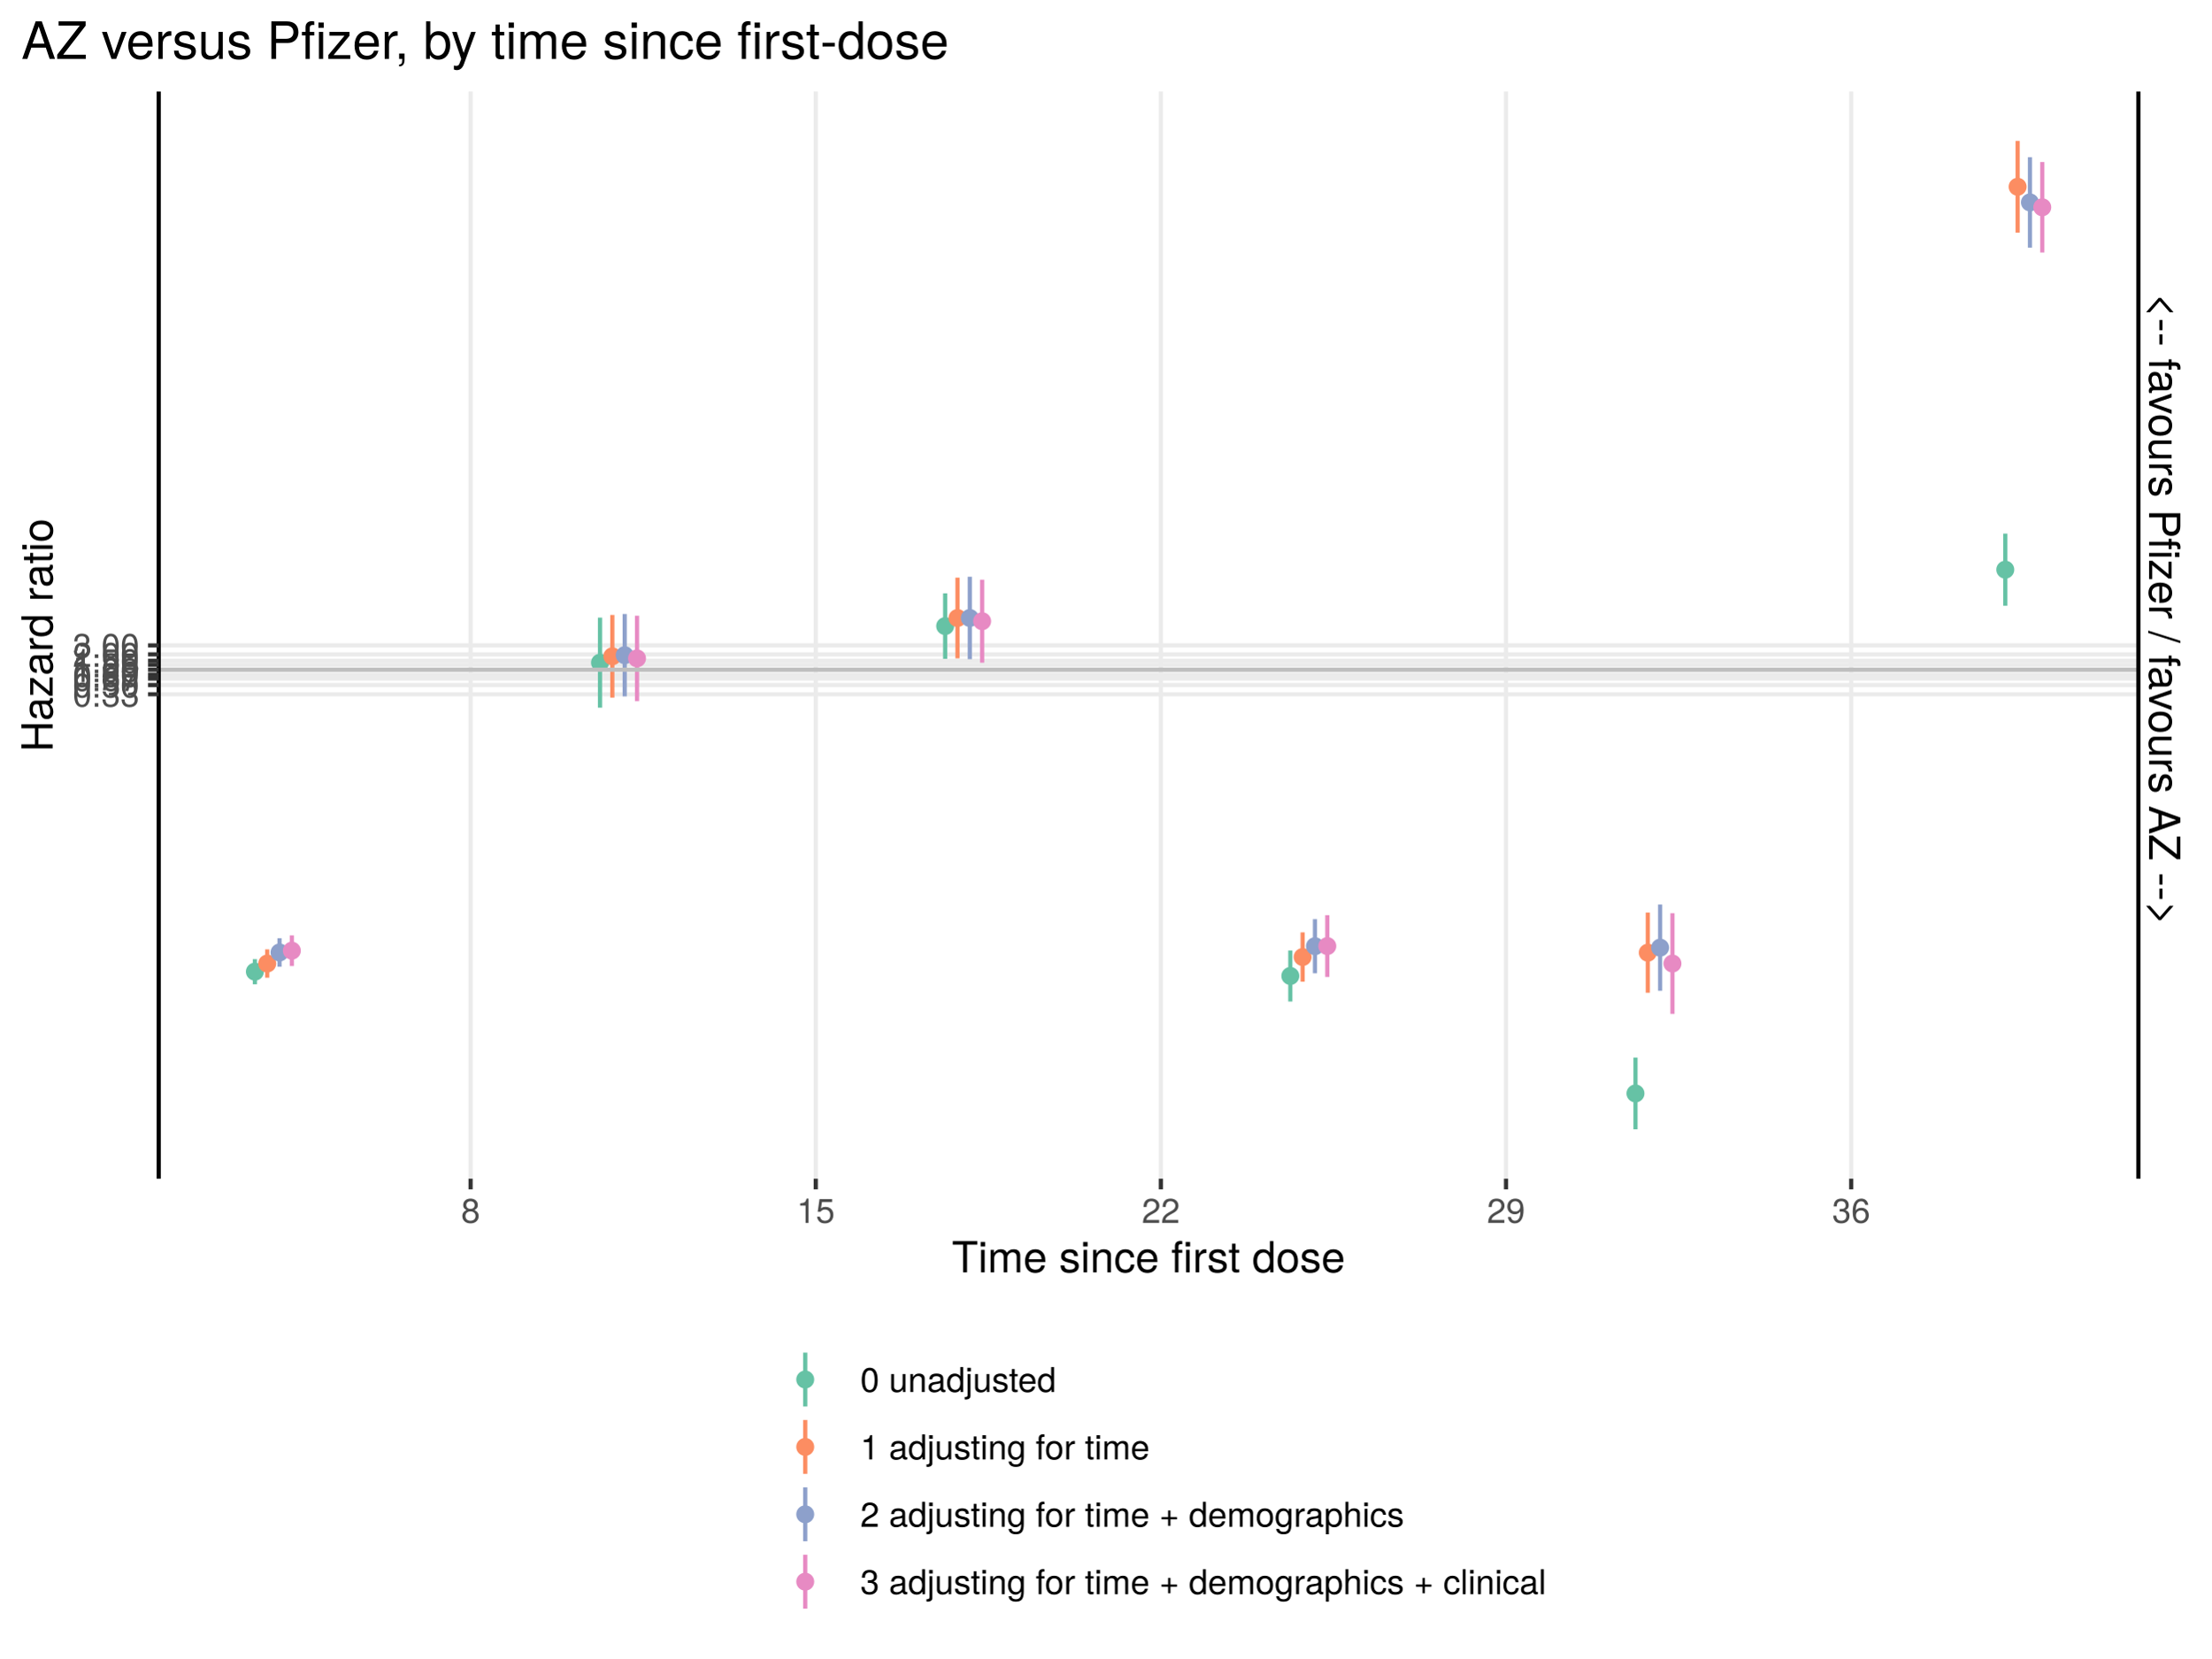
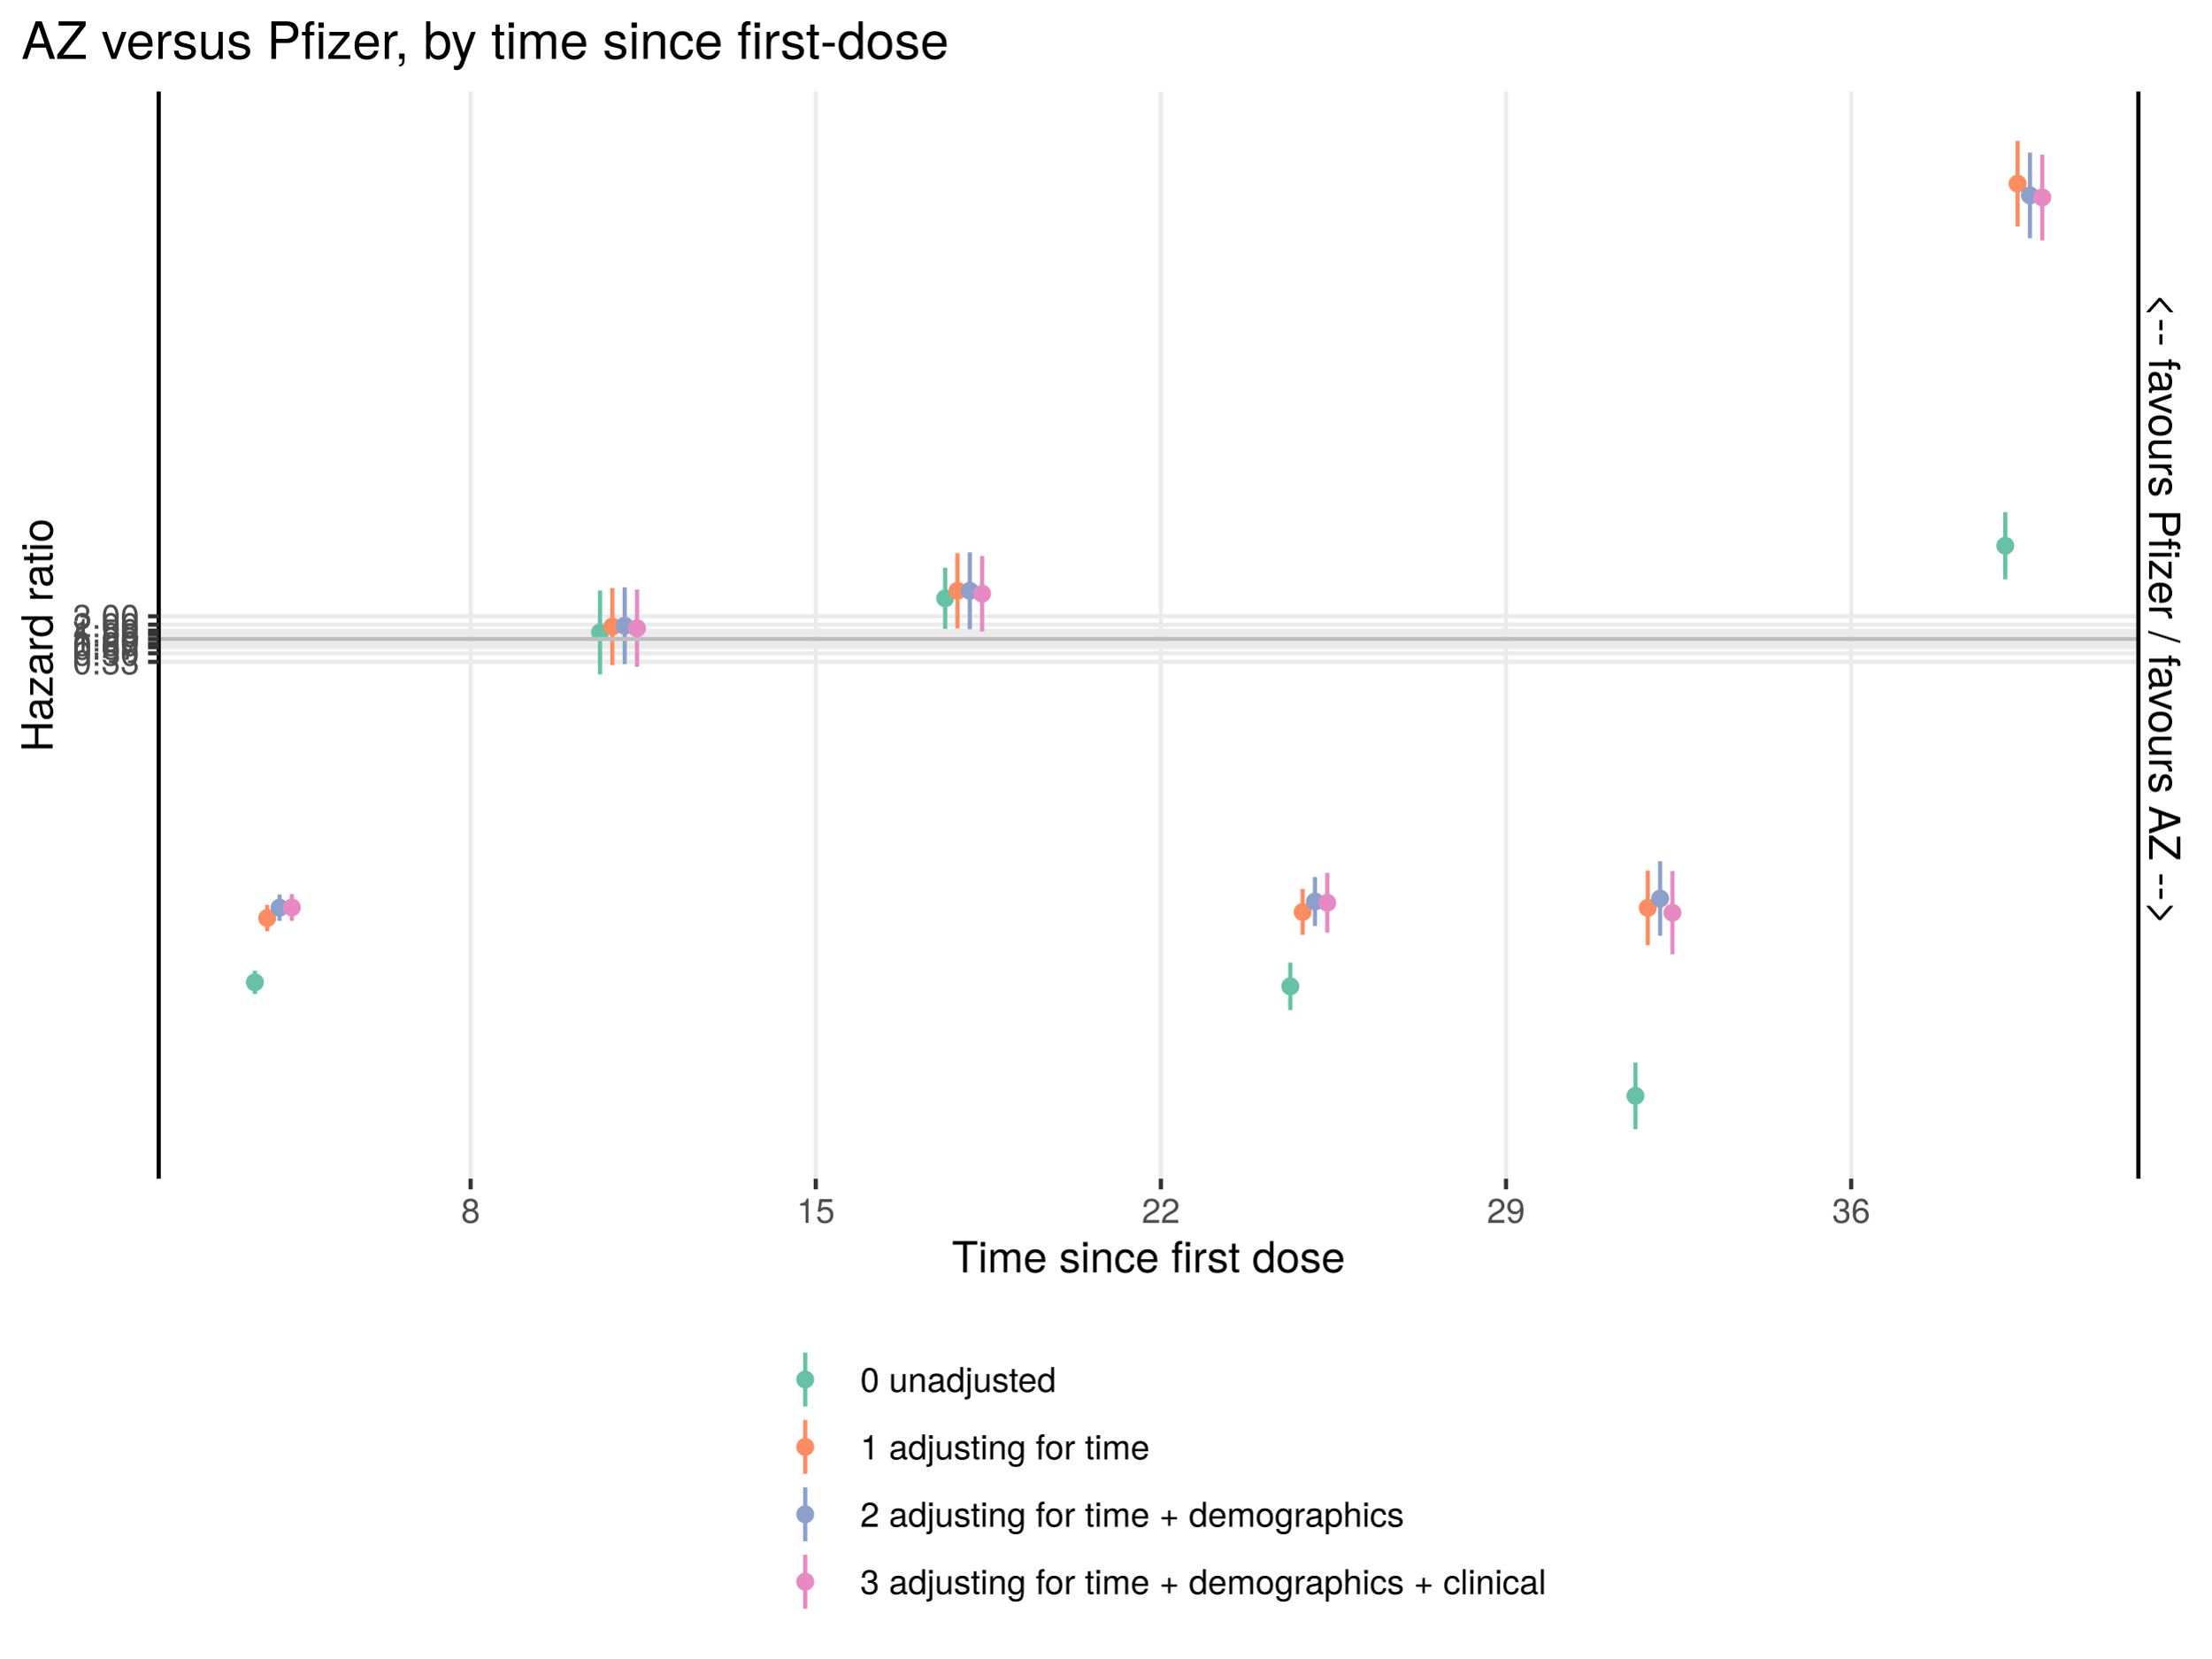
<svg xmlns="http://www.w3.org/2000/svg" viewBox="0 0 566.93 425.20">
  <defs>
    <style type="text/css">
    line, polyline, polygon, path, rect, circle {
      fill: none;
      stroke: #000000;
      stroke-linecap: round;
      stroke-linejoin: round;
      stroke-miterlimit: 10.00;
    }
  </style>
  </defs>
  <rect width="100%" height="100%" style="stroke: none; fill: #FFFFFF;" />
  <rect x="0.00" y="0.00" width="566.93" height="425.20" style="stroke-width: 1.07; stroke: #FFFFFF; fill: #FFFFFF;" />
  <defs>
    <clipPath id="cpNDAuNjl8NTQ4LjI5fDMwMi4yNnwyMy40Ng==">
      <rect x="40.69" y="23.46" width="507.60" height="278.80" />
    </clipPath>
  </defs>
  <rect x="40.69" y="23.46" width="507.60" height="278.80" style="stroke-width: 1.07; stroke: none; fill: #FFFFFF;" clip-path="url(#cpNDAuNjl8NTQ4LjI5fDMwMi4yNnwyMy40Ng==)" />
-   <polyline points="40.69,178.03 548.29,178.03 " style="stroke-width: 1.07; stroke: #EBEBEB; stroke-linecap: butt;" clip-path="url(#cpNDAuNjl8NTQ4LjI5fDMwMi4yNnwyMy40Ng==)" />
-   <polyline points="40.69,175.67 548.29,175.67 " style="stroke-width: 1.07; stroke: #EBEBEB; stroke-linecap: butt;" clip-path="url(#cpNDAuNjl8NTQ4LjI5fDMwMi4yNnwyMy40Ng==)" />
-   <polyline points="40.69,174.01 548.29,174.01 " style="stroke-width: 1.07; stroke: #EBEBEB; stroke-linecap: butt;" clip-path="url(#cpNDAuNjl8NTQ4LjI5fDMwMi4yNnwyMy40Ng==)" />
-   <polyline points="40.69,173.00 548.29,173.00 " style="stroke-width: 1.07; stroke: #EBEBEB; stroke-linecap: butt;" clip-path="url(#cpNDAuNjl8NTQ4LjI5fDMwMi4yNnwyMy40Ng==)" />
-   <polyline points="40.69,171.73 548.29,171.73 " style="stroke-width: 1.07; stroke: #EBEBEB; stroke-linecap: butt;" clip-path="url(#cpNDAuNjl8NTQ4LjI5fDMwMi4yNnwyMy40Ng==)" />
-   <polyline points="40.69,170.47 548.29,170.47 " style="stroke-width: 1.07; stroke: #EBEBEB; stroke-linecap: butt;" clip-path="url(#cpNDAuNjl8NTQ4LjI5fDMwMi4yNnwyMy40Ng==)" />
-   <polyline points="40.69,169.43 548.29,169.43 " style="stroke-width: 1.07; stroke: #EBEBEB; stroke-linecap: butt;" clip-path="url(#cpNDAuNjl8NTQ4LjI5fDMwMi4yNnwyMy40Ng==)" />
-   <polyline points="40.69,167.80 548.29,167.80 " style="stroke-width: 1.07; stroke: #EBEBEB; stroke-linecap: butt;" clip-path="url(#cpNDAuNjl8NTQ4LjI5fDMwMi4yNnwyMy40Ng==)" />
-   <polyline points="40.69,165.50 548.29,165.50 " style="stroke-width: 1.07; stroke: #EBEBEB; stroke-linecap: butt;" clip-path="url(#cpNDAuNjl8NTQ4LjI5fDMwMi4yNnwyMy40Ng==)" />
+   <polyline points="40.69,169.72 548.29,169.72 " style="stroke-width: 1.07; stroke: #EBEBEB; stroke-linecap: butt;" clip-path="url(#cpNDAuNjl8NTQ4LjI5fDMwMi4yNnwyMy40Ng==)" />
+   <polyline points="40.69,167.52 548.29,167.52 " style="stroke-width: 1.07; stroke: #EBEBEB; stroke-linecap: butt;" clip-path="url(#cpNDAuNjl8NTQ4LjI5fDMwMi4yNnwyMy40Ng==)" />
+   <polyline points="40.69,165.98 548.29,165.98 " style="stroke-width: 1.07; stroke: #EBEBEB; stroke-linecap: butt;" clip-path="url(#cpNDAuNjl8NTQ4LjI5fDMwMi4yNnwyMy40Ng==)" />
+   <polyline points="40.69,165.04 548.29,165.04 " style="stroke-width: 1.07; stroke: #EBEBEB; stroke-linecap: butt;" clip-path="url(#cpNDAuNjl8NTQ4LjI5fDMwMi4yNnwyMy40Ng==)" />
+   <polyline points="40.69,163.86 548.29,163.86 " style="stroke-width: 1.07; stroke: #EBEBEB; stroke-linecap: butt;" clip-path="url(#cpNDAuNjl8NTQ4LjI5fDMwMi4yNnwyMy40Ng==)" />
+   <polyline points="40.69,162.68 548.29,162.68 " style="stroke-width: 1.07; stroke: #EBEBEB; stroke-linecap: butt;" clip-path="url(#cpNDAuNjl8NTQ4LjI5fDMwMi4yNnwyMy40Ng==)" />
+   <polyline points="40.69,161.71 548.29,161.71 " style="stroke-width: 1.07; stroke: #EBEBEB; stroke-linecap: butt;" clip-path="url(#cpNDAuNjl8NTQ4LjI5fDMwMi4yNnwyMy40Ng==)" />
+   <polyline points="40.69,160.19 548.29,160.19 " style="stroke-width: 1.07; stroke: #EBEBEB; stroke-linecap: butt;" clip-path="url(#cpNDAuNjl8NTQ4LjI5fDMwMi4yNnwyMy40Ng==)" />
+   <polyline points="40.69,158.04 548.29,158.04 " style="stroke-width: 1.07; stroke: #EBEBEB; stroke-linecap: butt;" clip-path="url(#cpNDAuNjl8NTQ4LjI5fDMwMi4yNnwyMy40Ng==)" />
  <polyline points="120.66,302.26 120.66,23.46 " style="stroke-width: 1.07; stroke: #EBEBEB; stroke-linecap: butt;" clip-path="url(#cpNDAuNjl8NTQ4LjI5fDMwMi4yNnwyMy40Ng==)" />
  <polyline points="209.16,302.26 209.16,23.46 " style="stroke-width: 1.07; stroke: #EBEBEB; stroke-linecap: butt;" clip-path="url(#cpNDAuNjl8NTQ4LjI5fDMwMi4yNnwyMy40Ng==)" />
  <polyline points="297.65,302.26 297.65,23.46 " style="stroke-width: 1.07; stroke: #EBEBEB; stroke-linecap: butt;" clip-path="url(#cpNDAuNjl8NTQ4LjI5fDMwMi4yNnwyMy40Ng==)" />
  <polyline points="386.15,302.26 386.15,23.46 " style="stroke-width: 1.07; stroke: #EBEBEB; stroke-linecap: butt;" clip-path="url(#cpNDAuNjl8NTQ4LjI5fDMwMi4yNnwyMy40Ng==)" />
  <polyline points="474.65,302.26 474.65,23.46 " style="stroke-width: 1.07; stroke: #EBEBEB; stroke-linecap: butt;" clip-path="url(#cpNDAuNjl8NTQ4LjI5fDMwMi4yNnwyMy40Ng==)" />
-   <circle cx="65.35" cy="249.17" r="1.95" style="stroke-width: 0.71; stroke: #66C2A5; fill: #66C2A5;" clip-path="url(#cpNDAuNjl8NTQ4LjI5fDMwMi4yNnwyMy40Ng==)" />
-   <circle cx="153.84" cy="169.93" r="1.95" style="stroke-width: 0.71; stroke: #66C2A5; fill: #66C2A5;" clip-path="url(#cpNDAuNjl8NTQ4LjI5fDMwMi4yNnwyMy40Ng==)" />
-   <circle cx="242.34" cy="160.55" r="1.95" style="stroke-width: 0.71; stroke: #66C2A5; fill: #66C2A5;" clip-path="url(#cpNDAuNjl8NTQ4LjI5fDMwMi4yNnwyMy40Ng==)" />
-   <circle cx="330.84" cy="250.27" r="1.95" style="stroke-width: 0.71; stroke: #66C2A5; fill: #66C2A5;" clip-path="url(#cpNDAuNjl8NTQ4LjI5fDMwMi4yNnwyMy40Ng==)" />
-   <circle cx="419.34" cy="280.40" r="1.95" style="stroke-width: 0.71; stroke: #66C2A5; fill: #66C2A5;" clip-path="url(#cpNDAuNjl8NTQ4LjI5fDMwMi4yNnwyMy40Ng==)" />
-   <circle cx="514.16" cy="146.08" r="1.95" style="stroke-width: 0.71; stroke: #66C2A5; fill: #66C2A5;" clip-path="url(#cpNDAuNjl8NTQ4LjI5fDMwMi4yNnwyMy40Ng==)" />
-   <circle cx="68.51" cy="247.09" r="1.95" style="stroke-width: 0.71; stroke: #FC8D62; fill: #FC8D62;" clip-path="url(#cpNDAuNjl8NTQ4LjI5fDMwMi4yNnwyMy40Ng==)" />
-   <circle cx="157.00" cy="168.29" r="1.95" style="stroke-width: 0.71; stroke: #FC8D62; fill: #FC8D62;" clip-path="url(#cpNDAuNjl8NTQ4LjI5fDMwMi4yNnwyMy40Ng==)" />
-   <circle cx="245.50" cy="158.48" r="1.95" style="stroke-width: 0.71; stroke: #FC8D62; fill: #FC8D62;" clip-path="url(#cpNDAuNjl8NTQ4LjI5fDMwMi4yNnwyMy40Ng==)" />
-   <circle cx="334.00" cy="245.42" r="1.95" style="stroke-width: 0.71; stroke: #FC8D62; fill: #FC8D62;" clip-path="url(#cpNDAuNjl8NTQ4LjI5fDMwMi4yNnwyMy40Ng==)" />
-   <circle cx="422.50" cy="244.30" r="1.95" style="stroke-width: 0.71; stroke: #FC8D62; fill: #FC8D62;" clip-path="url(#cpNDAuNjl8NTQ4LjI5fDMwMi4yNnwyMy40Ng==)" />
-   <circle cx="517.32" cy="47.89" r="1.95" style="stroke-width: 0.71; stroke: #FC8D62; fill: #FC8D62;" clip-path="url(#cpNDAuNjl8NTQ4LjI5fDMwMi4yNnwyMy40Ng==)" />
-   <circle cx="71.67" cy="244.25" r="1.95" style="stroke-width: 0.71; stroke: #8DA0CB; fill: #8DA0CB;" clip-path="url(#cpNDAuNjl8NTQ4LjI5fDMwMi4yNnwyMy40Ng==)" />
-   <circle cx="160.17" cy="168.01" r="1.95" style="stroke-width: 0.71; stroke: #8DA0CB; fill: #8DA0CB;" clip-path="url(#cpNDAuNjl8NTQ4LjI5fDMwMi4yNnwyMy40Ng==)" />
-   <circle cx="248.66" cy="158.47" r="1.95" style="stroke-width: 0.71; stroke: #8DA0CB; fill: #8DA0CB;" clip-path="url(#cpNDAuNjl8NTQ4LjI5fDMwMi4yNnwyMy40Ng==)" />
-   <circle cx="337.16" cy="242.64" r="1.95" style="stroke-width: 0.71; stroke: #8DA0CB; fill: #8DA0CB;" clip-path="url(#cpNDAuNjl8NTQ4LjI5fDMwMi4yNnwyMy40Ng==)" />
-   <circle cx="425.66" cy="243.01" r="1.95" style="stroke-width: 0.71; stroke: #8DA0CB; fill: #8DA0CB;" clip-path="url(#cpNDAuNjl8NTQ4LjI5fDMwMi4yNnwyMy40Ng==)" />
-   <circle cx="520.48" cy="51.90" r="1.95" style="stroke-width: 0.71; stroke: #8DA0CB; fill: #8DA0CB;" clip-path="url(#cpNDAuNjl8NTQ4LjI5fDMwMi4yNnwyMy40Ng==)" />
-   <circle cx="74.83" cy="243.79" r="1.95" style="stroke-width: 0.71; stroke: #E78AC3; fill: #E78AC3;" clip-path="url(#cpNDAuNjl8NTQ4LjI5fDMwMi4yNnwyMy40Ng==)" />
-   <circle cx="163.33" cy="168.83" r="1.95" style="stroke-width: 0.71; stroke: #E78AC3; fill: #E78AC3;" clip-path="url(#cpNDAuNjl8NTQ4LjI5fDMwMi4yNnwyMy40Ng==)" />
-   <circle cx="251.82" cy="159.30" r="1.95" style="stroke-width: 0.71; stroke: #E78AC3; fill: #E78AC3;" clip-path="url(#cpNDAuNjl8NTQ4LjI5fDMwMi4yNnwyMy40Ng==)" />
-   <circle cx="340.32" cy="242.61" r="1.95" style="stroke-width: 0.71; stroke: #E78AC3; fill: #E78AC3;" clip-path="url(#cpNDAuNjl8NTQ4LjI5fDMwMi4yNnwyMy40Ng==)" />
-   <circle cx="428.82" cy="247.09" r="1.95" style="stroke-width: 0.71; stroke: #E78AC3; fill: #E78AC3;" clip-path="url(#cpNDAuNjl8NTQ4LjI5fDMwMi4yNnwyMy40Ng==)" />
-   <circle cx="523.64" cy="53.15" r="1.95" style="stroke-width: 0.71; stroke: #E78AC3; fill: #E78AC3;" clip-path="url(#cpNDAuNjl8NTQ4LjI5fDMwMi4yNnwyMy40Ng==)" />
-   <line x1="65.35" y1="252.39" x2="65.35" y2="245.95" style="stroke-width: 1.07; stroke: #66C2A5; stroke-linecap: butt;" clip-path="url(#cpNDAuNjl8NTQ4LjI5fDMwMi4yNnwyMy40Ng==)" />
-   <line x1="153.84" y1="181.48" x2="153.84" y2="158.37" style="stroke-width: 1.07; stroke: #66C2A5; stroke-linecap: butt;" clip-path="url(#cpNDAuNjl8NTQ4LjI5fDMwMi4yNnwyMy40Ng==)" />
-   <line x1="242.34" y1="168.95" x2="242.34" y2="152.15" style="stroke-width: 1.07; stroke: #66C2A5; stroke-linecap: butt;" clip-path="url(#cpNDAuNjl8NTQ4LjI5fDMwMi4yNnwyMy40Ng==)" />
-   <line x1="330.84" y1="256.82" x2="330.84" y2="243.73" style="stroke-width: 1.07; stroke: #66C2A5; stroke-linecap: butt;" clip-path="url(#cpNDAuNjl8NTQ4LjI5fDMwMi4yNnwyMy40Ng==)" />
-   <line x1="419.34" y1="289.59" x2="419.34" y2="271.22" style="stroke-width: 1.07; stroke: #66C2A5; stroke-linecap: butt;" clip-path="url(#cpNDAuNjl8NTQ4LjI5fDMwMi4yNnwyMy40Ng==)" />
-   <line x1="514.16" y1="155.33" x2="514.16" y2="136.84" style="stroke-width: 1.07; stroke: #66C2A5; stroke-linecap: butt;" clip-path="url(#cpNDAuNjl8NTQ4LjI5fDMwMi4yNnwyMy40Ng==)" />
-   <line x1="68.51" y1="250.72" x2="68.51" y2="243.45" style="stroke-width: 1.07; stroke: #FC8D62; stroke-linecap: butt;" clip-path="url(#cpNDAuNjl8NTQ4LjI5fDMwMi4yNnwyMy40Ng==)" />
-   <line x1="157.00" y1="178.89" x2="157.00" y2="157.69" style="stroke-width: 1.07; stroke: #FC8D62; stroke-linecap: butt;" clip-path="url(#cpNDAuNjl8NTQ4LjI5fDMwMi4yNnwyMy40Ng==)" />
-   <line x1="245.50" y1="168.83" x2="245.50" y2="148.13" style="stroke-width: 1.07; stroke: #FC8D62; stroke-linecap: butt;" clip-path="url(#cpNDAuNjl8NTQ4LjI5fDMwMi4yNnwyMy40Ng==)" />
-   <line x1="334.00" y1="251.74" x2="334.00" y2="239.09" style="stroke-width: 1.07; stroke: #FC8D62; stroke-linecap: butt;" clip-path="url(#cpNDAuNjl8NTQ4LjI5fDMwMi4yNnwyMy40Ng==)" />
-   <line x1="422.50" y1="254.57" x2="422.50" y2="234.03" style="stroke-width: 1.07; stroke: #FC8D62; stroke-linecap: butt;" clip-path="url(#cpNDAuNjl8NTQ4LjI5fDMwMi4yNnwyMy40Ng==)" />
-   <line x1="517.32" y1="59.65" x2="517.32" y2="36.13" style="stroke-width: 1.07; stroke: #FC8D62; stroke-linecap: butt;" clip-path="url(#cpNDAuNjl8NTQ4LjI5fDMwMi4yNnwyMy40Ng==)" />
-   <line x1="71.67" y1="247.91" x2="71.67" y2="240.59" style="stroke-width: 1.07; stroke: #8DA0CB; stroke-linecap: butt;" clip-path="url(#cpNDAuNjl8NTQ4LjI5fDMwMi4yNnwyMy40Ng==)" />
-   <line x1="160.17" y1="178.57" x2="160.17" y2="157.46" style="stroke-width: 1.07; stroke: #8DA0CB; stroke-linecap: butt;" clip-path="url(#cpNDAuNjl8NTQ4LjI5fDMwMi4yNnwyMy40Ng==)" />
-   <line x1="248.66" y1="169.03" x2="248.66" y2="147.90" style="stroke-width: 1.07; stroke: #8DA0CB; stroke-linecap: butt;" clip-path="url(#cpNDAuNjl8NTQ4LjI5fDMwMi4yNnwyMy40Ng==)" />
-   <line x1="337.16" y1="249.58" x2="337.16" y2="235.70" style="stroke-width: 1.07; stroke: #8DA0CB; stroke-linecap: butt;" clip-path="url(#cpNDAuNjl8NTQ4LjI5fDMwMi4yNnwyMy40Ng==)" />
-   <line x1="425.66" y1="254.08" x2="425.66" y2="231.95" style="stroke-width: 1.07; stroke: #8DA0CB; stroke-linecap: butt;" clip-path="url(#cpNDAuNjl8NTQ4LjI5fDMwMi4yNnwyMy40Ng==)" />
-   <line x1="520.48" y1="63.50" x2="520.48" y2="40.31" style="stroke-width: 1.07; stroke: #8DA0CB; stroke-linecap: butt;" clip-path="url(#cpNDAuNjl8NTQ4LjI5fDMwMi4yNnwyMy40Ng==)" />
-   <line x1="74.83" y1="247.72" x2="74.83" y2="239.87" style="stroke-width: 1.07; stroke: #E78AC3; stroke-linecap: butt;" clip-path="url(#cpNDAuNjl8NTQ4LjI5fDMwMi4yNnwyMy40Ng==)" />
-   <line x1="163.33" y1="179.78" x2="163.33" y2="157.89" style="stroke-width: 1.07; stroke: #E78AC3; stroke-linecap: butt;" clip-path="url(#cpNDAuNjl8NTQ4LjI5fDMwMi4yNnwyMy40Ng==)" />
-   <line x1="251.82" y1="169.95" x2="251.82" y2="148.65" style="stroke-width: 1.07; stroke: #E78AC3; stroke-linecap: butt;" clip-path="url(#cpNDAuNjl8NTQ4LjI5fDMwMi4yNnwyMy40Ng==)" />
-   <line x1="340.32" y1="250.53" x2="340.32" y2="234.68" style="stroke-width: 1.07; stroke: #E78AC3; stroke-linecap: butt;" clip-path="url(#cpNDAuNjl8NTQ4LjI5fDMwMi4yNnwyMy40Ng==)" />
-   <line x1="428.82" y1="260.00" x2="428.82" y2="234.18" style="stroke-width: 1.07; stroke: #E78AC3; stroke-linecap: butt;" clip-path="url(#cpNDAuNjl8NTQ4LjI5fDMwMi4yNnwyMy40Ng==)" />
-   <line x1="523.64" y1="64.75" x2="523.64" y2="41.54" style="stroke-width: 1.07; stroke: #E78AC3; stroke-linecap: butt;" clip-path="url(#cpNDAuNjl8NTQ4LjI5fDMwMi4yNnwyMy40Ng==)" />
-   <line x1="40.69" y1="171.73" x2="548.29" y2="171.73" style="stroke-width: 1.07; stroke: #BEBEBE; stroke-linecap: butt;" clip-path="url(#cpNDAuNjl8NTQ4LjI5fDMwMi4yNnwyMy40Ng==)" />
+   <circle cx="65.35" cy="251.91" r="1.95" style="stroke-width: 0.71; stroke: #66C2A5; fill: #66C2A5;" clip-path="url(#cpNDAuNjl8NTQ4LjI5fDMwMi4yNnwyMy40Ng==)" />
+   <circle cx="153.84" cy="162.17" r="1.95" style="stroke-width: 0.71; stroke: #66C2A5; fill: #66C2A5;" clip-path="url(#cpNDAuNjl8NTQ4LjI5fDMwMi4yNnwyMy40Ng==)" />
+   <circle cx="242.34" cy="153.43" r="1.95" style="stroke-width: 0.71; stroke: #66C2A5; fill: #66C2A5;" clip-path="url(#cpNDAuNjl8NTQ4LjI5fDMwMi4yNnwyMy40Ng==)" />
+   <circle cx="330.84" cy="252.94" r="1.95" style="stroke-width: 0.71; stroke: #66C2A5; fill: #66C2A5;" clip-path="url(#cpNDAuNjl8NTQ4LjI5fDMwMi4yNnwyMy40Ng==)" />
+   <circle cx="419.34" cy="281.02" r="1.95" style="stroke-width: 0.71; stroke: #66C2A5; fill: #66C2A5;" clip-path="url(#cpNDAuNjl8NTQ4LjI5fDMwMi4yNnwyMy40Ng==)" />
+   <circle cx="514.16" cy="139.95" r="1.95" style="stroke-width: 0.71; stroke: #66C2A5; fill: #66C2A5;" clip-path="url(#cpNDAuNjl8NTQ4LjI5fDMwMi4yNnwyMy40Ng==)" />
+   <circle cx="68.51" cy="235.42" r="1.95" style="stroke-width: 0.71; stroke: #FC8D62; fill: #FC8D62;" clip-path="url(#cpNDAuNjl8NTQ4LjI5fDMwMi4yNnwyMy40Ng==)" />
+   <circle cx="157.00" cy="160.65" r="1.95" style="stroke-width: 0.71; stroke: #FC8D62; fill: #FC8D62;" clip-path="url(#cpNDAuNjl8NTQ4LjI5fDMwMi4yNnwyMy40Ng==)" />
+   <circle cx="245.50" cy="151.50" r="1.95" style="stroke-width: 0.71; stroke: #FC8D62; fill: #FC8D62;" clip-path="url(#cpNDAuNjl8NTQ4LjI5fDMwMi4yNnwyMy40Ng==)" />
+   <circle cx="334.00" cy="233.87" r="1.95" style="stroke-width: 0.71; stroke: #FC8D62; fill: #FC8D62;" clip-path="url(#cpNDAuNjl8NTQ4LjI5fDMwMi4yNnwyMy40Ng==)" />
+   <circle cx="422.50" cy="232.82" r="1.95" style="stroke-width: 0.71; stroke: #FC8D62; fill: #FC8D62;" clip-path="url(#cpNDAuNjl8NTQ4LjI5fDMwMi4yNnwyMy40Ng==)" />
+   <circle cx="517.32" cy="47.09" r="1.95" style="stroke-width: 0.71; stroke: #FC8D62; fill: #FC8D62;" clip-path="url(#cpNDAuNjl8NTQ4LjI5fDMwMi4yNnwyMy40Ng==)" />
+   <circle cx="71.67" cy="232.76" r="1.95" style="stroke-width: 0.71; stroke: #8DA0CB; fill: #8DA0CB;" clip-path="url(#cpNDAuNjl8NTQ4LjI5fDMwMi4yNnwyMy40Ng==)" />
+   <circle cx="160.17" cy="160.46" r="1.95" style="stroke-width: 0.71; stroke: #8DA0CB; fill: #8DA0CB;" clip-path="url(#cpNDAuNjl8NTQ4LjI5fDMwMi4yNnwyMy40Ng==)" />
+   <circle cx="248.66" cy="151.50" r="1.95" style="stroke-width: 0.71; stroke: #8DA0CB; fill: #8DA0CB;" clip-path="url(#cpNDAuNjl8NTQ4LjI5fDMwMi4yNnwyMy40Ng==)" />
+   <circle cx="337.16" cy="231.18" r="1.95" style="stroke-width: 0.71; stroke: #8DA0CB; fill: #8DA0CB;" clip-path="url(#cpNDAuNjl8NTQ4LjI5fDMwMi4yNnwyMy40Ng==)" />
+   <circle cx="425.66" cy="230.42" r="1.95" style="stroke-width: 0.71; stroke: #8DA0CB; fill: #8DA0CB;" clip-path="url(#cpNDAuNjl8NTQ4LjI5fDMwMi4yNnwyMy40Ng==)" />
+   <circle cx="520.48" cy="50.10" r="1.95" style="stroke-width: 0.71; stroke: #8DA0CB; fill: #8DA0CB;" clip-path="url(#cpNDAuNjl8NTQ4LjI5fDMwMi4yNnwyMy40Ng==)" />
+   <circle cx="74.83" cy="232.71" r="1.95" style="stroke-width: 0.71; stroke: #E78AC3; fill: #E78AC3;" clip-path="url(#cpNDAuNjl8NTQ4LjI5fDMwMi4yNnwyMy40Ng==)" />
+   <circle cx="163.33" cy="161.10" r="1.95" style="stroke-width: 0.71; stroke: #E78AC3; fill: #E78AC3;" clip-path="url(#cpNDAuNjl8NTQ4LjI5fDMwMi4yNnwyMy40Ng==)" />
+   <circle cx="251.82" cy="152.24" r="1.95" style="stroke-width: 0.71; stroke: #E78AC3; fill: #E78AC3;" clip-path="url(#cpNDAuNjl8NTQ4LjI5fDMwMi4yNnwyMy40Ng==)" />
+   <circle cx="340.32" cy="231.50" r="1.95" style="stroke-width: 0.71; stroke: #E78AC3; fill: #E78AC3;" clip-path="url(#cpNDAuNjl8NTQ4LjI5fDMwMi4yNnwyMy40Ng==)" />
+   <circle cx="428.82" cy="234.05" r="1.95" style="stroke-width: 0.71; stroke: #E78AC3; fill: #E78AC3;" clip-path="url(#cpNDAuNjl8NTQ4LjI5fDMwMi4yNnwyMy40Ng==)" />
+   <circle cx="523.64" cy="50.63" r="1.95" style="stroke-width: 0.71; stroke: #E78AC3; fill: #E78AC3;" clip-path="url(#cpNDAuNjl8NTQ4LjI5fDMwMi4yNnwyMy40Ng==)" />
+   <line x1="65.35" y1="254.91" x2="65.35" y2="248.91" style="stroke-width: 1.07; stroke: #66C2A5; stroke-linecap: butt;" clip-path="url(#cpNDAuNjl8NTQ4LjI5fDMwMi4yNnwyMy40Ng==)" />
+   <line x1="153.84" y1="172.94" x2="153.84" y2="151.40" style="stroke-width: 1.07; stroke: #66C2A5; stroke-linecap: butt;" clip-path="url(#cpNDAuNjl8NTQ4LjI5fDMwMi4yNnwyMy40Ng==)" />
+   <line x1="242.34" y1="161.26" x2="242.34" y2="145.60" style="stroke-width: 1.07; stroke: #66C2A5; stroke-linecap: butt;" clip-path="url(#cpNDAuNjl8NTQ4LjI5fDMwMi4yNnwyMy40Ng==)" />
+   <line x1="330.84" y1="259.04" x2="330.84" y2="246.84" style="stroke-width: 1.07; stroke: #66C2A5; stroke-linecap: butt;" clip-path="url(#cpNDAuNjl8NTQ4LjI5fDMwMi4yNnwyMy40Ng==)" />
+   <line x1="419.34" y1="289.59" x2="419.34" y2="272.46" style="stroke-width: 1.07; stroke: #66C2A5; stroke-linecap: butt;" clip-path="url(#cpNDAuNjl8NTQ4LjI5fDMwMi4yNnwyMy40Ng==)" />
+   <line x1="514.16" y1="148.57" x2="514.16" y2="131.33" style="stroke-width: 1.07; stroke: #66C2A5; stroke-linecap: butt;" clip-path="url(#cpNDAuNjl8NTQ4LjI5fDMwMi4yNnwyMy40Ng==)" />
+   <line x1="68.51" y1="238.81" x2="68.51" y2="232.03" style="stroke-width: 1.07; stroke: #FC8D62; stroke-linecap: butt;" clip-path="url(#cpNDAuNjl8NTQ4LjI5fDMwMi4yNnwyMy40Ng==)" />
+   <line x1="157.00" y1="170.53" x2="157.00" y2="150.77" style="stroke-width: 1.07; stroke: #FC8D62; stroke-linecap: butt;" clip-path="url(#cpNDAuNjl8NTQ4LjI5fDMwMi4yNnwyMy40Ng==)" />
+   <line x1="245.50" y1="161.15" x2="245.50" y2="141.86" style="stroke-width: 1.07; stroke: #FC8D62; stroke-linecap: butt;" clip-path="url(#cpNDAuNjl8NTQ4LjI5fDMwMi4yNnwyMy40Ng==)" />
+   <line x1="334.00" y1="239.76" x2="334.00" y2="227.97" style="stroke-width: 1.07; stroke: #FC8D62; stroke-linecap: butt;" clip-path="url(#cpNDAuNjl8NTQ4LjI5fDMwMi4yNnwyMy40Ng==)" />
+   <line x1="422.50" y1="242.39" x2="422.50" y2="223.25" style="stroke-width: 1.07; stroke: #FC8D62; stroke-linecap: butt;" clip-path="url(#cpNDAuNjl8NTQ4LjI5fDMwMi4yNnwyMy40Ng==)" />
+   <line x1="517.32" y1="58.05" x2="517.32" y2="36.13" style="stroke-width: 1.07; stroke: #FC8D62; stroke-linecap: butt;" clip-path="url(#cpNDAuNjl8NTQ4LjI5fDMwMi4yNnwyMy40Ng==)" />
+   <line x1="71.67" y1="236.15" x2="71.67" y2="229.37" style="stroke-width: 1.07; stroke: #8DA0CB; stroke-linecap: butt;" clip-path="url(#cpNDAuNjl8NTQ4LjI5fDMwMi4yNnwyMy40Ng==)" />
+   <line x1="160.17" y1="170.31" x2="160.17" y2="150.61" style="stroke-width: 1.07; stroke: #8DA0CB; stroke-linecap: butt;" clip-path="url(#cpNDAuNjl8NTQ4LjI5fDMwMi4yNnwyMy40Ng==)" />
+   <line x1="248.66" y1="161.36" x2="248.66" y2="141.63" style="stroke-width: 1.07; stroke: #8DA0CB; stroke-linecap: butt;" clip-path="url(#cpNDAuNjl8NTQ4LjI5fDMwMi4yNnwyMy40Ng==)" />
+   <line x1="337.16" y1="237.46" x2="337.16" y2="224.89" style="stroke-width: 1.07; stroke: #8DA0CB; stroke-linecap: butt;" clip-path="url(#cpNDAuNjl8NTQ4LjI5fDMwMi4yNnwyMy40Ng==)" />
+   <line x1="425.66" y1="239.99" x2="425.66" y2="220.84" style="stroke-width: 1.07; stroke: #8DA0CB; stroke-linecap: butt;" clip-path="url(#cpNDAuNjl8NTQ4LjI5fDMwMi4yNnwyMy40Ng==)" />
+   <line x1="520.48" y1="61.07" x2="520.48" y2="39.13" style="stroke-width: 1.07; stroke: #8DA0CB; stroke-linecap: butt;" clip-path="url(#cpNDAuNjl8NTQ4LjI5fDMwMi4yNnwyMy40Ng==)" />
+   <line x1="74.83" y1="236.16" x2="74.83" y2="229.27" style="stroke-width: 1.07; stroke: #E78AC3; stroke-linecap: butt;" clip-path="url(#cpNDAuNjl8NTQ4LjI5fDMwMi4yNnwyMy40Ng==)" />
+   <line x1="163.33" y1="171.01" x2="163.33" y2="151.18" style="stroke-width: 1.07; stroke: #E78AC3; stroke-linecap: butt;" clip-path="url(#cpNDAuNjl8NTQ4LjI5fDMwMi4yNnwyMy40Ng==)" />
+   <line x1="251.82" y1="161.93" x2="251.82" y2="142.55" style="stroke-width: 1.07; stroke: #E78AC3; stroke-linecap: butt;" clip-path="url(#cpNDAuNjl8NTQ4LjI5fDMwMi4yNnwyMy40Ng==)" />
+   <line x1="340.32" y1="239.17" x2="340.32" y2="223.82" style="stroke-width: 1.07; stroke: #E78AC3; stroke-linecap: butt;" clip-path="url(#cpNDAuNjl8NTQ4LjI5fDMwMi4yNnwyMy40Ng==)" />
+   <line x1="428.82" y1="244.72" x2="428.82" y2="223.38" style="stroke-width: 1.07; stroke: #E78AC3; stroke-linecap: butt;" clip-path="url(#cpNDAuNjl8NTQ4LjI5fDMwMi4yNnwyMy40Ng==)" />
+   <line x1="523.64" y1="61.64" x2="523.64" y2="39.63" style="stroke-width: 1.07; stroke: #E78AC3; stroke-linecap: butt;" clip-path="url(#cpNDAuNjl8NTQ4LjI5fDMwMi4yNnwyMy40Ng==)" />
+   <line x1="40.69" y1="163.86" x2="548.29" y2="163.86" style="stroke-width: 1.07; stroke: #BEBEBE; stroke-linecap: butt;" clip-path="url(#cpNDAuNjl8NTQ4LjI5fDMwMi4yNnwyMy40Ng==)" />
  <defs>
    <clipPath id="cpMC4wMHw1NjYuOTN8NDI1LjIwfDAuMDA=">
      <rect x="0.00" y="0.00" width="566.93" height="425.20" />
    </clipPath>
  </defs>
  <polyline points="40.69,302.26 40.69,23.46 " style="stroke-width: 1.07; stroke-linecap: butt;" clip-path="url(#cpMC4wMHw1NjYuOTN8NDI1LjIwfDAuMDA=)" />
  <g clip-path="url(#cpMC4wMHw1NjYuOTN8NDI1LjIwfDAuMDA=)">
-     <text x="18.64" y="181.23" style="font-size: 8.80px; fill: #4D4D4D; font-family: TeX Gyre Heros;" textLength="17.12px" lengthAdjust="spacingAndGlyphs">0.33</text>
+     <text x="18.64" y="172.93" style="font-size: 8.80px; fill: #4D4D4D; font-family: TeX Gyre Heros;" textLength="17.12px" lengthAdjust="spacingAndGlyphs">0.33</text>
  </g>
  <g clip-path="url(#cpMC4wMHw1NjYuOTN8NDI1LjIwfDAuMDA=)">
-     <text x="18.64" y="178.88" style="font-size: 8.80px; fill: #4D4D4D; font-family: TeX Gyre Heros;" textLength="17.12px" lengthAdjust="spacingAndGlyphs">0.50</text>
+     <text x="18.64" y="170.73" style="font-size: 8.80px; fill: #4D4D4D; font-family: TeX Gyre Heros;" textLength="17.12px" lengthAdjust="spacingAndGlyphs">0.50</text>
  </g>
  <g clip-path="url(#cpMC4wMHw1NjYuOTN8NDI1LjIwfDAuMDA=)">
-     <text x="18.64" y="177.21" style="font-size: 8.80px; fill: #4D4D4D; font-family: TeX Gyre Heros;" textLength="17.12px" lengthAdjust="spacingAndGlyphs">0.67</text>
+     <text x="18.64" y="169.18" style="font-size: 8.80px; fill: #4D4D4D; font-family: TeX Gyre Heros;" textLength="17.12px" lengthAdjust="spacingAndGlyphs">0.67</text>
  </g>
  <g clip-path="url(#cpMC4wMHw1NjYuOTN8NDI1LjIwfDAuMDA=)">
-     <text x="18.64" y="176.21" style="font-size: 8.80px; fill: #4D4D4D; font-family: TeX Gyre Heros;" textLength="17.12px" lengthAdjust="spacingAndGlyphs">0.80</text>
+     <text x="18.64" y="168.25" style="font-size: 8.80px; fill: #4D4D4D; font-family: TeX Gyre Heros;" textLength="17.12px" lengthAdjust="spacingAndGlyphs">0.80</text>
  </g>
  <g clip-path="url(#cpMC4wMHw1NjYuOTN8NDI1LjIwfDAuMDA=)">
-     <text x="18.64" y="174.94" style="font-size: 8.80px; fill: #4D4D4D; font-family: TeX Gyre Heros;" textLength="17.12px" lengthAdjust="spacingAndGlyphs">1.00</text>
+     <text x="18.64" y="167.06" style="font-size: 8.80px; fill: #4D4D4D; font-family: TeX Gyre Heros;" textLength="17.12px" lengthAdjust="spacingAndGlyphs">1.00</text>
  </g>
  <g clip-path="url(#cpMC4wMHw1NjYuOTN8NDI1LjIwfDAuMDA=)">
-     <text x="18.64" y="173.68" style="font-size: 8.80px; fill: #4D4D4D; font-family: TeX Gyre Heros;" textLength="17.12px" lengthAdjust="spacingAndGlyphs">1.25</text>
+     <text x="18.64" y="165.88" style="font-size: 8.80px; fill: #4D4D4D; font-family: TeX Gyre Heros;" textLength="17.12px" lengthAdjust="spacingAndGlyphs">1.25</text>
  </g>
  <g clip-path="url(#cpMC4wMHw1NjYuOTN8NDI1LjIwfDAuMDA=)">
-     <text x="18.64" y="172.64" style="font-size: 8.80px; fill: #4D4D4D; font-family: TeX Gyre Heros;" textLength="17.12px" lengthAdjust="spacingAndGlyphs">1.50</text>
+     <text x="18.64" y="164.92" style="font-size: 8.80px; fill: #4D4D4D; font-family: TeX Gyre Heros;" textLength="17.12px" lengthAdjust="spacingAndGlyphs">1.50</text>
  </g>
  <g clip-path="url(#cpMC4wMHw1NjYuOTN8NDI1LjIwfDAuMDA=)">
-     <text x="18.64" y="171.01" style="font-size: 8.80px; fill: #4D4D4D; font-family: TeX Gyre Heros;" textLength="17.12px" lengthAdjust="spacingAndGlyphs">2.00</text>
+     <text x="18.64" y="163.40" style="font-size: 8.80px; fill: #4D4D4D; font-family: TeX Gyre Heros;" textLength="17.12px" lengthAdjust="spacingAndGlyphs">2.00</text>
  </g>
  <g clip-path="url(#cpMC4wMHw1NjYuOTN8NDI1LjIwfDAuMDA=)">
-     <text x="18.64" y="168.71" style="font-size: 8.80px; fill: #4D4D4D; font-family: TeX Gyre Heros;" textLength="17.12px" lengthAdjust="spacingAndGlyphs">3.00</text>
+     <text x="18.64" y="161.25" style="font-size: 8.80px; fill: #4D4D4D; font-family: TeX Gyre Heros;" textLength="17.12px" lengthAdjust="spacingAndGlyphs">3.00</text>
  </g>
-   <polyline points="37.95,178.03 40.69,178.03 " style="stroke-width: 1.07; stroke: #333333; stroke-linecap: butt;" clip-path="url(#cpMC4wMHw1NjYuOTN8NDI1LjIwfDAuMDA=)" />
-   <polyline points="37.95,175.67 40.69,175.67 " style="stroke-width: 1.07; stroke: #333333; stroke-linecap: butt;" clip-path="url(#cpMC4wMHw1NjYuOTN8NDI1LjIwfDAuMDA=)" />
-   <polyline points="37.95,174.01 40.69,174.01 " style="stroke-width: 1.07; stroke: #333333; stroke-linecap: butt;" clip-path="url(#cpMC4wMHw1NjYuOTN8NDI1LjIwfDAuMDA=)" />
-   <polyline points="37.95,173.00 40.69,173.00 " style="stroke-width: 1.07; stroke: #333333; stroke-linecap: butt;" clip-path="url(#cpMC4wMHw1NjYuOTN8NDI1LjIwfDAuMDA=)" />
-   <polyline points="37.95,171.73 40.69,171.73 " style="stroke-width: 1.07; stroke: #333333; stroke-linecap: butt;" clip-path="url(#cpMC4wMHw1NjYuOTN8NDI1LjIwfDAuMDA=)" />
-   <polyline points="37.95,170.47 40.69,170.47 " style="stroke-width: 1.07; stroke: #333333; stroke-linecap: butt;" clip-path="url(#cpMC4wMHw1NjYuOTN8NDI1LjIwfDAuMDA=)" />
-   <polyline points="37.95,169.43 40.69,169.43 " style="stroke-width: 1.07; stroke: #333333; stroke-linecap: butt;" clip-path="url(#cpMC4wMHw1NjYuOTN8NDI1LjIwfDAuMDA=)" />
-   <polyline points="37.95,167.80 40.69,167.80 " style="stroke-width: 1.07; stroke: #333333; stroke-linecap: butt;" clip-path="url(#cpMC4wMHw1NjYuOTN8NDI1LjIwfDAuMDA=)" />
-   <polyline points="37.95,165.50 40.69,165.50 " style="stroke-width: 1.07; stroke: #333333; stroke-linecap: butt;" clip-path="url(#cpMC4wMHw1NjYuOTN8NDI1LjIwfDAuMDA=)" />
+   <polyline points="37.95,169.72 40.69,169.72 " style="stroke-width: 1.07; stroke: #333333; stroke-linecap: butt;" clip-path="url(#cpMC4wMHw1NjYuOTN8NDI1LjIwfDAuMDA=)" />
+   <polyline points="37.95,167.52 40.69,167.52 " style="stroke-width: 1.07; stroke: #333333; stroke-linecap: butt;" clip-path="url(#cpMC4wMHw1NjYuOTN8NDI1LjIwfDAuMDA=)" />
+   <polyline points="37.95,165.98 40.69,165.98 " style="stroke-width: 1.07; stroke: #333333; stroke-linecap: butt;" clip-path="url(#cpMC4wMHw1NjYuOTN8NDI1LjIwfDAuMDA=)" />
+   <polyline points="37.95,165.04 40.69,165.04 " style="stroke-width: 1.07; stroke: #333333; stroke-linecap: butt;" clip-path="url(#cpMC4wMHw1NjYuOTN8NDI1LjIwfDAuMDA=)" />
+   <polyline points="37.95,163.86 40.69,163.86 " style="stroke-width: 1.07; stroke: #333333; stroke-linecap: butt;" clip-path="url(#cpMC4wMHw1NjYuOTN8NDI1LjIwfDAuMDA=)" />
+   <polyline points="37.95,162.68 40.69,162.68 " style="stroke-width: 1.07; stroke: #333333; stroke-linecap: butt;" clip-path="url(#cpMC4wMHw1NjYuOTN8NDI1LjIwfDAuMDA=)" />
+   <polyline points="37.95,161.71 40.69,161.71 " style="stroke-width: 1.07; stroke: #333333; stroke-linecap: butt;" clip-path="url(#cpMC4wMHw1NjYuOTN8NDI1LjIwfDAuMDA=)" />
+   <polyline points="37.95,160.19 40.69,160.19 " style="stroke-width: 1.07; stroke: #333333; stroke-linecap: butt;" clip-path="url(#cpMC4wMHw1NjYuOTN8NDI1LjIwfDAuMDA=)" />
+   <polyline points="37.95,158.04 40.69,158.04 " style="stroke-width: 1.07; stroke: #333333; stroke-linecap: butt;" clip-path="url(#cpMC4wMHw1NjYuOTN8NDI1LjIwfDAuMDA=)" />
  <polyline points="548.29,302.26 548.29,23.46 " style="stroke-width: 1.07; stroke-linecap: butt;" clip-path="url(#cpMC4wMHw1NjYuOTN8NDI1LjIwfDAuMDA=)" />
  <polyline points="120.66,305.00 120.66,302.26 " style="stroke-width: 1.07; stroke: #333333; stroke-linecap: butt;" clip-path="url(#cpMC4wMHw1NjYuOTN8NDI1LjIwfDAuMDA=)" />
  <polyline points="209.16,305.00 209.16,302.26 " style="stroke-width: 1.07; stroke: #333333; stroke-linecap: butt;" clip-path="url(#cpMC4wMHw1NjYuOTN8NDI1LjIwfDAuMDA=)" />
  <polyline points="297.65,305.00 297.65,302.26 " style="stroke-width: 1.07; stroke: #333333; stroke-linecap: butt;" clip-path="url(#cpMC4wMHw1NjYuOTN8NDI1LjIwfDAuMDA=)" />
  <polyline points="386.15,305.00 386.15,302.26 " style="stroke-width: 1.07; stroke: #333333; stroke-linecap: butt;" clip-path="url(#cpMC4wMHw1NjYuOTN8NDI1LjIwfDAuMDA=)" />
  <polyline points="474.65,305.00 474.65,302.26 " style="stroke-width: 1.07; stroke: #333333; stroke-linecap: butt;" clip-path="url(#cpMC4wMHw1NjYuOTN8NDI1LjIwfDAuMDA=)" />
  <g clip-path="url(#cpMC4wMHw1NjYuOTN8NDI1LjIwfDAuMDA=)">
    <text x="118.21" y="313.60" style="font-size: 8.80px; fill: #4D4D4D; font-family: TeX Gyre Heros;" textLength="4.89px" lengthAdjust="spacingAndGlyphs">8</text>
  </g>
  <g clip-path="url(#cpMC4wMHw1NjYuOTN8NDI1LjIwfDAuMDA=)">
    <text x="204.26" y="313.60" style="font-size: 8.80px; fill: #4D4D4D; font-family: TeX Gyre Heros;" textLength="9.79px" lengthAdjust="spacingAndGlyphs">15</text>
  </g>
  <g clip-path="url(#cpMC4wMHw1NjYuOTN8NDI1LjIwfDAuMDA=)">
    <text x="292.76" y="313.60" style="font-size: 8.80px; fill: #4D4D4D; font-family: TeX Gyre Heros;" textLength="9.79px" lengthAdjust="spacingAndGlyphs">22</text>
  </g>
  <g clip-path="url(#cpMC4wMHw1NjYuOTN8NDI1LjIwfDAuMDA=)">
    <text x="381.26" y="313.60" style="font-size: 8.80px; fill: #4D4D4D; font-family: TeX Gyre Heros;" textLength="9.79px" lengthAdjust="spacingAndGlyphs">29</text>
  </g>
  <g clip-path="url(#cpMC4wMHw1NjYuOTN8NDI1LjIwfDAuMDA=)">
    <text x="469.76" y="313.60" style="font-size: 8.80px; fill: #4D4D4D; font-family: TeX Gyre Heros;" textLength="9.79px" lengthAdjust="spacingAndGlyphs">36</text>
  </g>
  <g clip-path="url(#cpMC4wMHw1NjYuOTN8NDI1LjIwfDAuMDA=)">
    <text x="244.06" y="326.28" style="font-size: 11.00px; font-family: TeX Gyre Heros;" textLength="100.86px" lengthAdjust="spacingAndGlyphs">Time since first dose</text>
  </g>
  <g clip-path="url(#cpMC4wMHw1NjYuOTN8NDI1LjIwfDAuMDA=)">
    <text transform="translate(13.50,192.81) rotate(-90)" style="font-size: 11.00px; font-family: TeX Gyre Heros;" textLength="59.91px" lengthAdjust="spacingAndGlyphs">Hazard ratio</text>
  </g>
  <g clip-path="url(#cpMC4wMHw1NjYuOTN8NDI1LjIwfDAuMDA=)">
    <text transform="translate(551.03,75.13) rotate(90)" style="font-size: 11.00px; font-family: TeX Gyre Heros;" textLength="175.45px" lengthAdjust="spacingAndGlyphs">&lt;--  favours Pfizer  /  favours AZ  --&gt;</text>
  </g>
  <rect x="186.86" y="339.64" width="215.27" height="80.08" style="stroke-width: 1.07; stroke: none; fill: #FFFFFF;" clip-path="url(#cpMC4wMHw1NjYuOTN8NDI1LjIwfDAuMDA=)" />
  <rect x="197.82" y="345.12" width="17.28" height="17.28" style="stroke-width: 1.07; stroke: none; fill: #FFFFFF;" clip-path="url(#cpMC4wMHw1NjYuOTN8NDI1LjIwfDAuMDA=)" />
  <circle cx="206.46" cy="353.76" r="1.95" style="stroke-width: 0.71; stroke: #66C2A5; fill: #66C2A5;" clip-path="url(#cpMC4wMHw1NjYuOTN8NDI1LjIwfDAuMDA=)" />
  <line x1="206.46" y1="360.67" x2="206.46" y2="346.85" style="stroke-width: 1.07; stroke: #66C2A5; stroke-linecap: butt;" clip-path="url(#cpMC4wMHw1NjYuOTN8NDI1LjIwfDAuMDA=)" />
  <rect x="197.82" y="362.40" width="17.28" height="17.28" style="stroke-width: 1.07; stroke: none; fill: #FFFFFF;" clip-path="url(#cpMC4wMHw1NjYuOTN8NDI1LjIwfDAuMDA=)" />
  <circle cx="206.46" cy="371.04" r="1.95" style="stroke-width: 0.71; stroke: #FC8D62; fill: #FC8D62;" clip-path="url(#cpMC4wMHw1NjYuOTN8NDI1LjIwfDAuMDA=)" />
  <line x1="206.46" y1="377.95" x2="206.46" y2="364.13" style="stroke-width: 1.07; stroke: #FC8D62; stroke-linecap: butt;" clip-path="url(#cpMC4wMHw1NjYuOTN8NDI1LjIwfDAuMDA=)" />
  <rect x="197.82" y="379.68" width="17.28" height="17.28" style="stroke-width: 1.07; stroke: none; fill: #FFFFFF;" clip-path="url(#cpMC4wMHw1NjYuOTN8NDI1LjIwfDAuMDA=)" />
  <circle cx="206.46" cy="388.32" r="1.95" style="stroke-width: 0.71; stroke: #8DA0CB; fill: #8DA0CB;" clip-path="url(#cpMC4wMHw1NjYuOTN8NDI1LjIwfDAuMDA=)" />
  <line x1="206.46" y1="395.23" x2="206.46" y2="381.41" style="stroke-width: 1.07; stroke: #8DA0CB; stroke-linecap: butt;" clip-path="url(#cpMC4wMHw1NjYuOTN8NDI1LjIwfDAuMDA=)" />
  <rect x="197.82" y="396.96" width="17.28" height="17.28" style="stroke-width: 1.07; stroke: none; fill: #FFFFFF;" clip-path="url(#cpMC4wMHw1NjYuOTN8NDI1LjIwfDAuMDA=)" />
  <circle cx="206.46" cy="405.60" r="1.95" style="stroke-width: 0.71; stroke: #E78AC3; fill: #E78AC3;" clip-path="url(#cpMC4wMHw1NjYuOTN8NDI1LjIwfDAuMDA=)" />
  <line x1="206.46" y1="412.51" x2="206.46" y2="398.69" style="stroke-width: 1.07; stroke: #E78AC3; stroke-linecap: butt;" clip-path="url(#cpMC4wMHw1NjYuOTN8NDI1LjIwfDAuMDA=)" />
  <g clip-path="url(#cpMC4wMHw1NjYuOTN8NDI1LjIwfDAuMDA=)">
    <text x="220.58" y="356.97" style="font-size: 8.80px; font-family: TeX Gyre Heros;" textLength="50.39px" lengthAdjust="spacingAndGlyphs">0 unadjusted</text>
  </g>
  <g clip-path="url(#cpMC4wMHw1NjYuOTN8NDI1LjIwfDAuMDA=)">
    <text x="220.58" y="374.25" style="font-size: 8.80px; font-family: TeX Gyre Heros;" textLength="74.34px" lengthAdjust="spacingAndGlyphs">1 adjusting for time</text>
  </g>
  <g clip-path="url(#cpMC4wMHw1NjYuOTN8NDI1LjIwfDAuMDA=)">
    <text x="220.58" y="391.53" style="font-size: 8.80px; font-family: TeX Gyre Heros;" textLength="139.64px" lengthAdjust="spacingAndGlyphs">2 adjusting for time + demographics</text>
  </g>
  <g clip-path="url(#cpMC4wMHw1NjYuOTN8NDI1LjIwfDAuMDA=)">
    <text x="220.58" y="408.81" style="font-size: 8.80px; font-family: TeX Gyre Heros;" textLength="176.07px" lengthAdjust="spacingAndGlyphs">3 adjusting for time + demographics + clinical</text>
  </g>
  <g clip-path="url(#cpMC4wMHw1NjYuOTN8NDI1LjIwfDAuMDA=)">
    <text x="5.48" y="15.10" style="font-size: 13.20px; font-family: TeX Gyre Heros;" textLength="239.13px" lengthAdjust="spacingAndGlyphs">AZ versus Pfizer, by time since first-dose</text>
  </g>
</svg>
